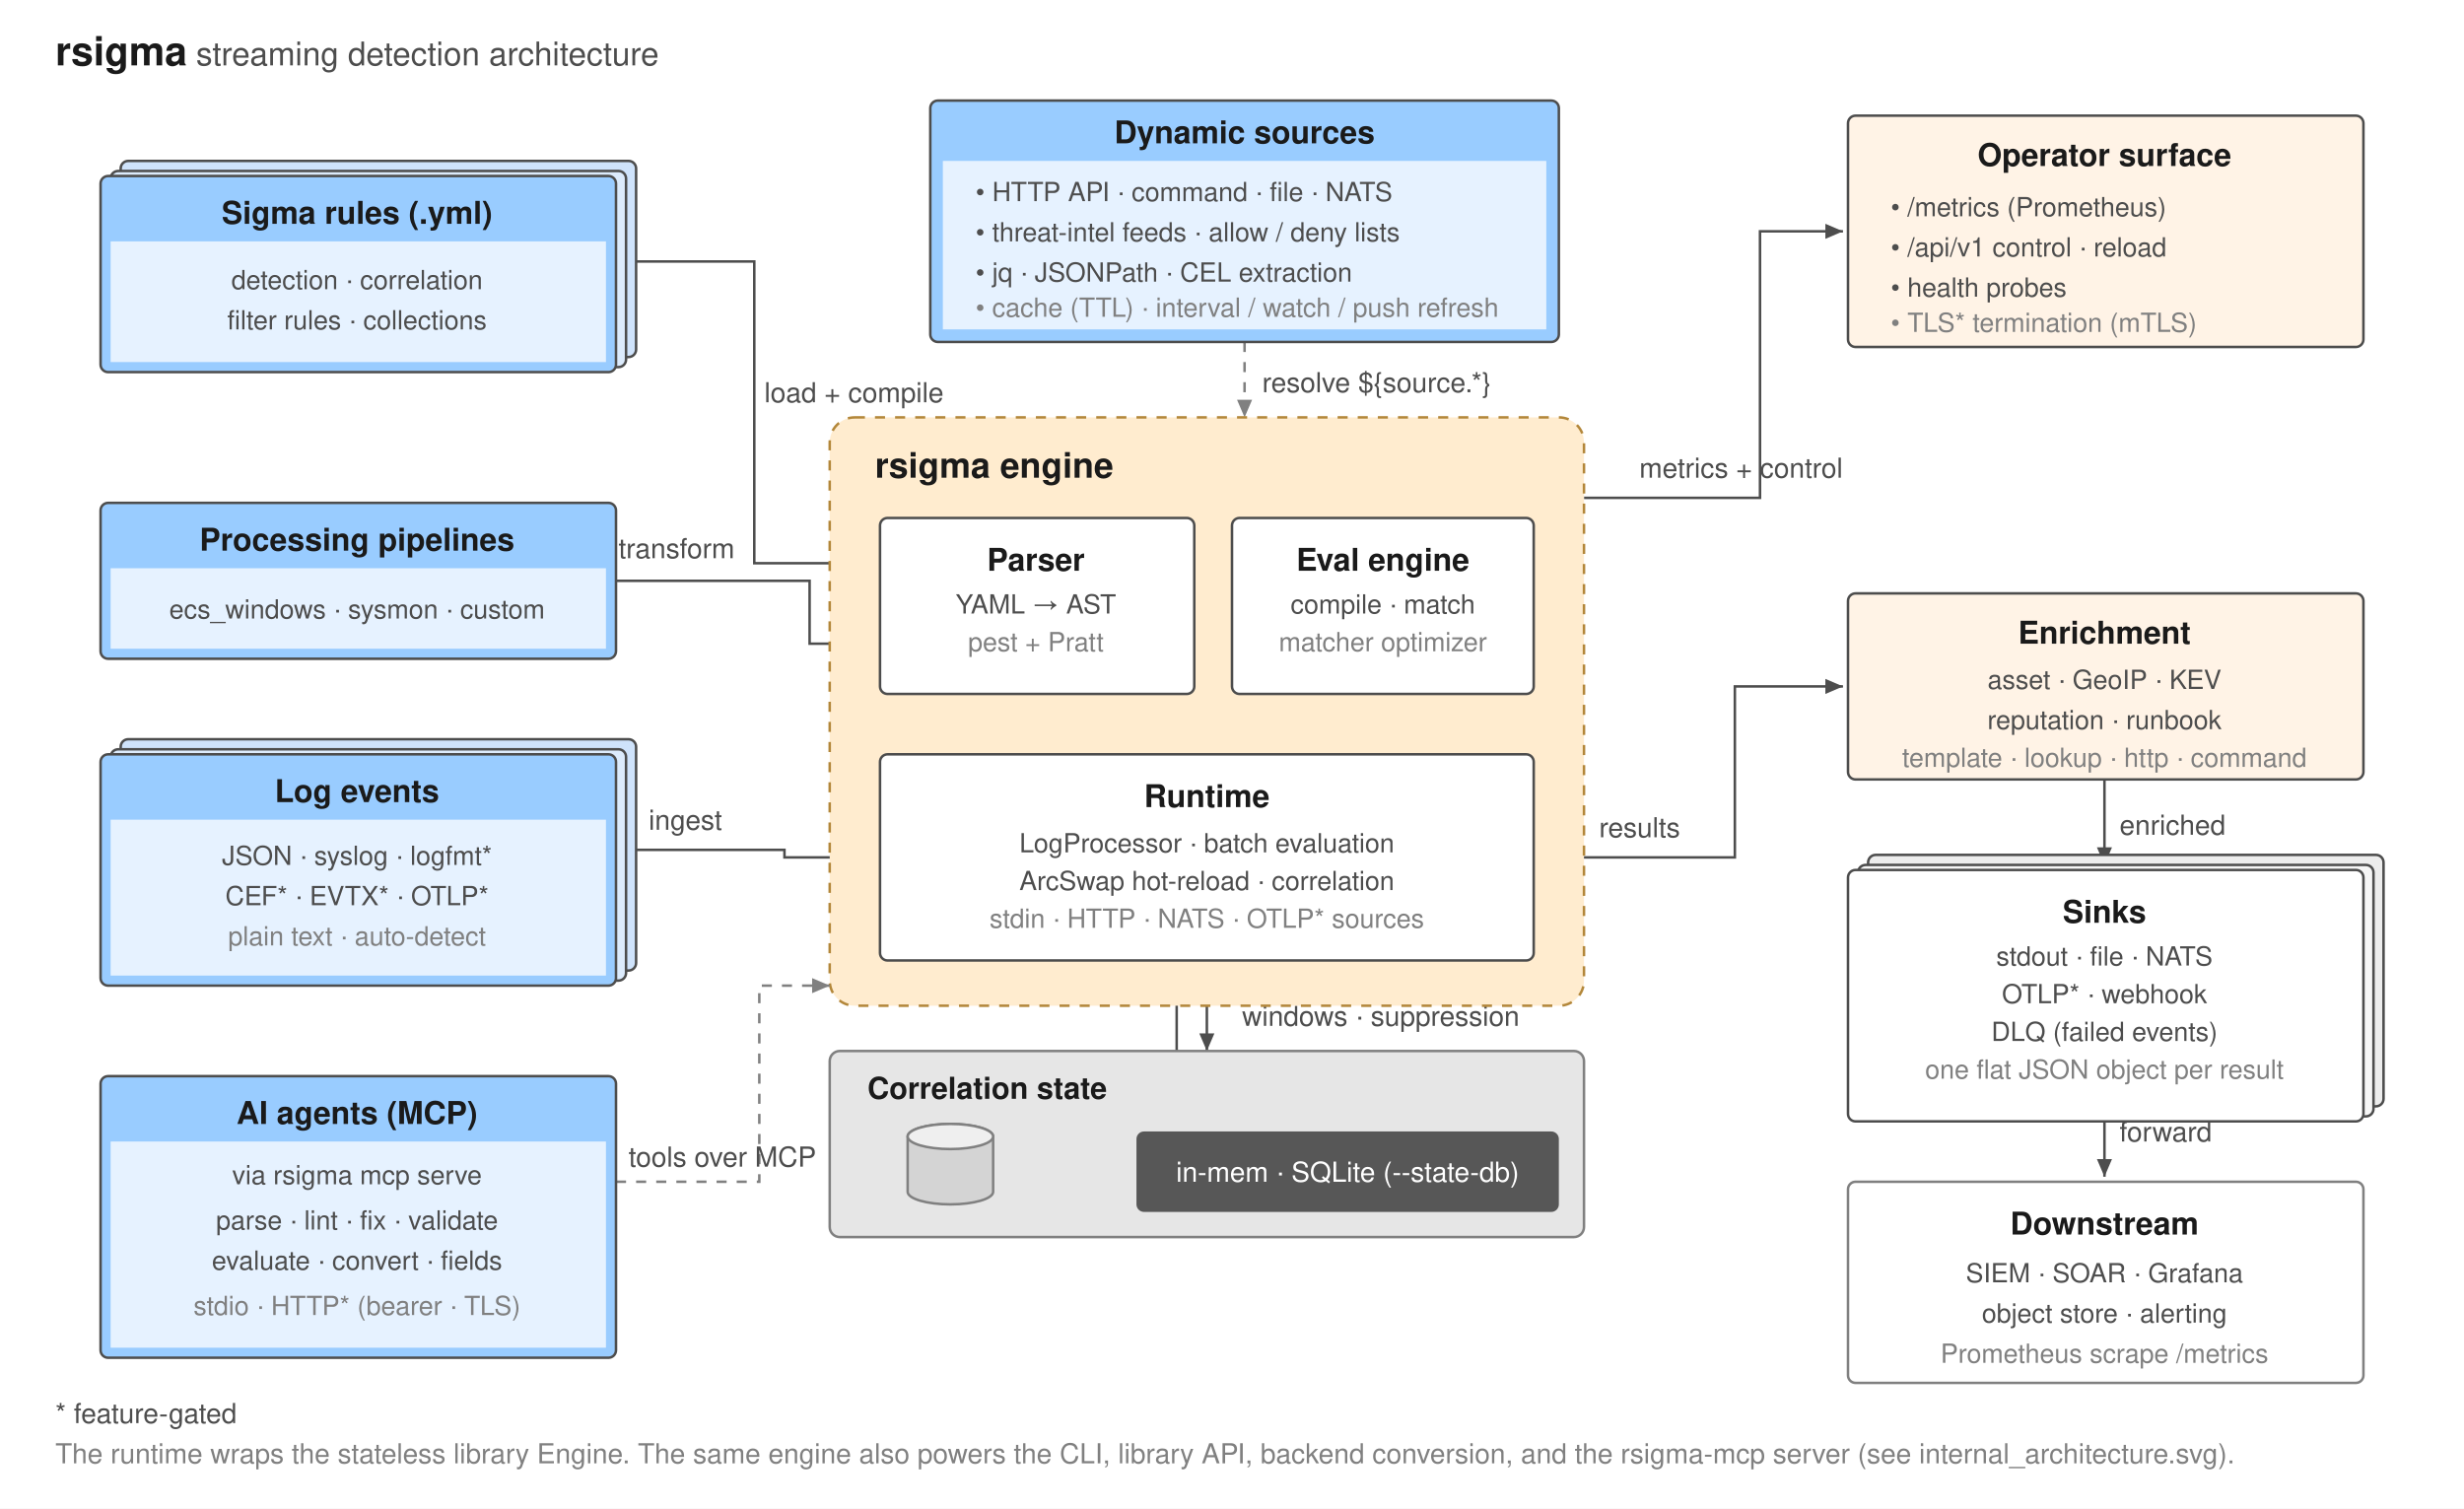
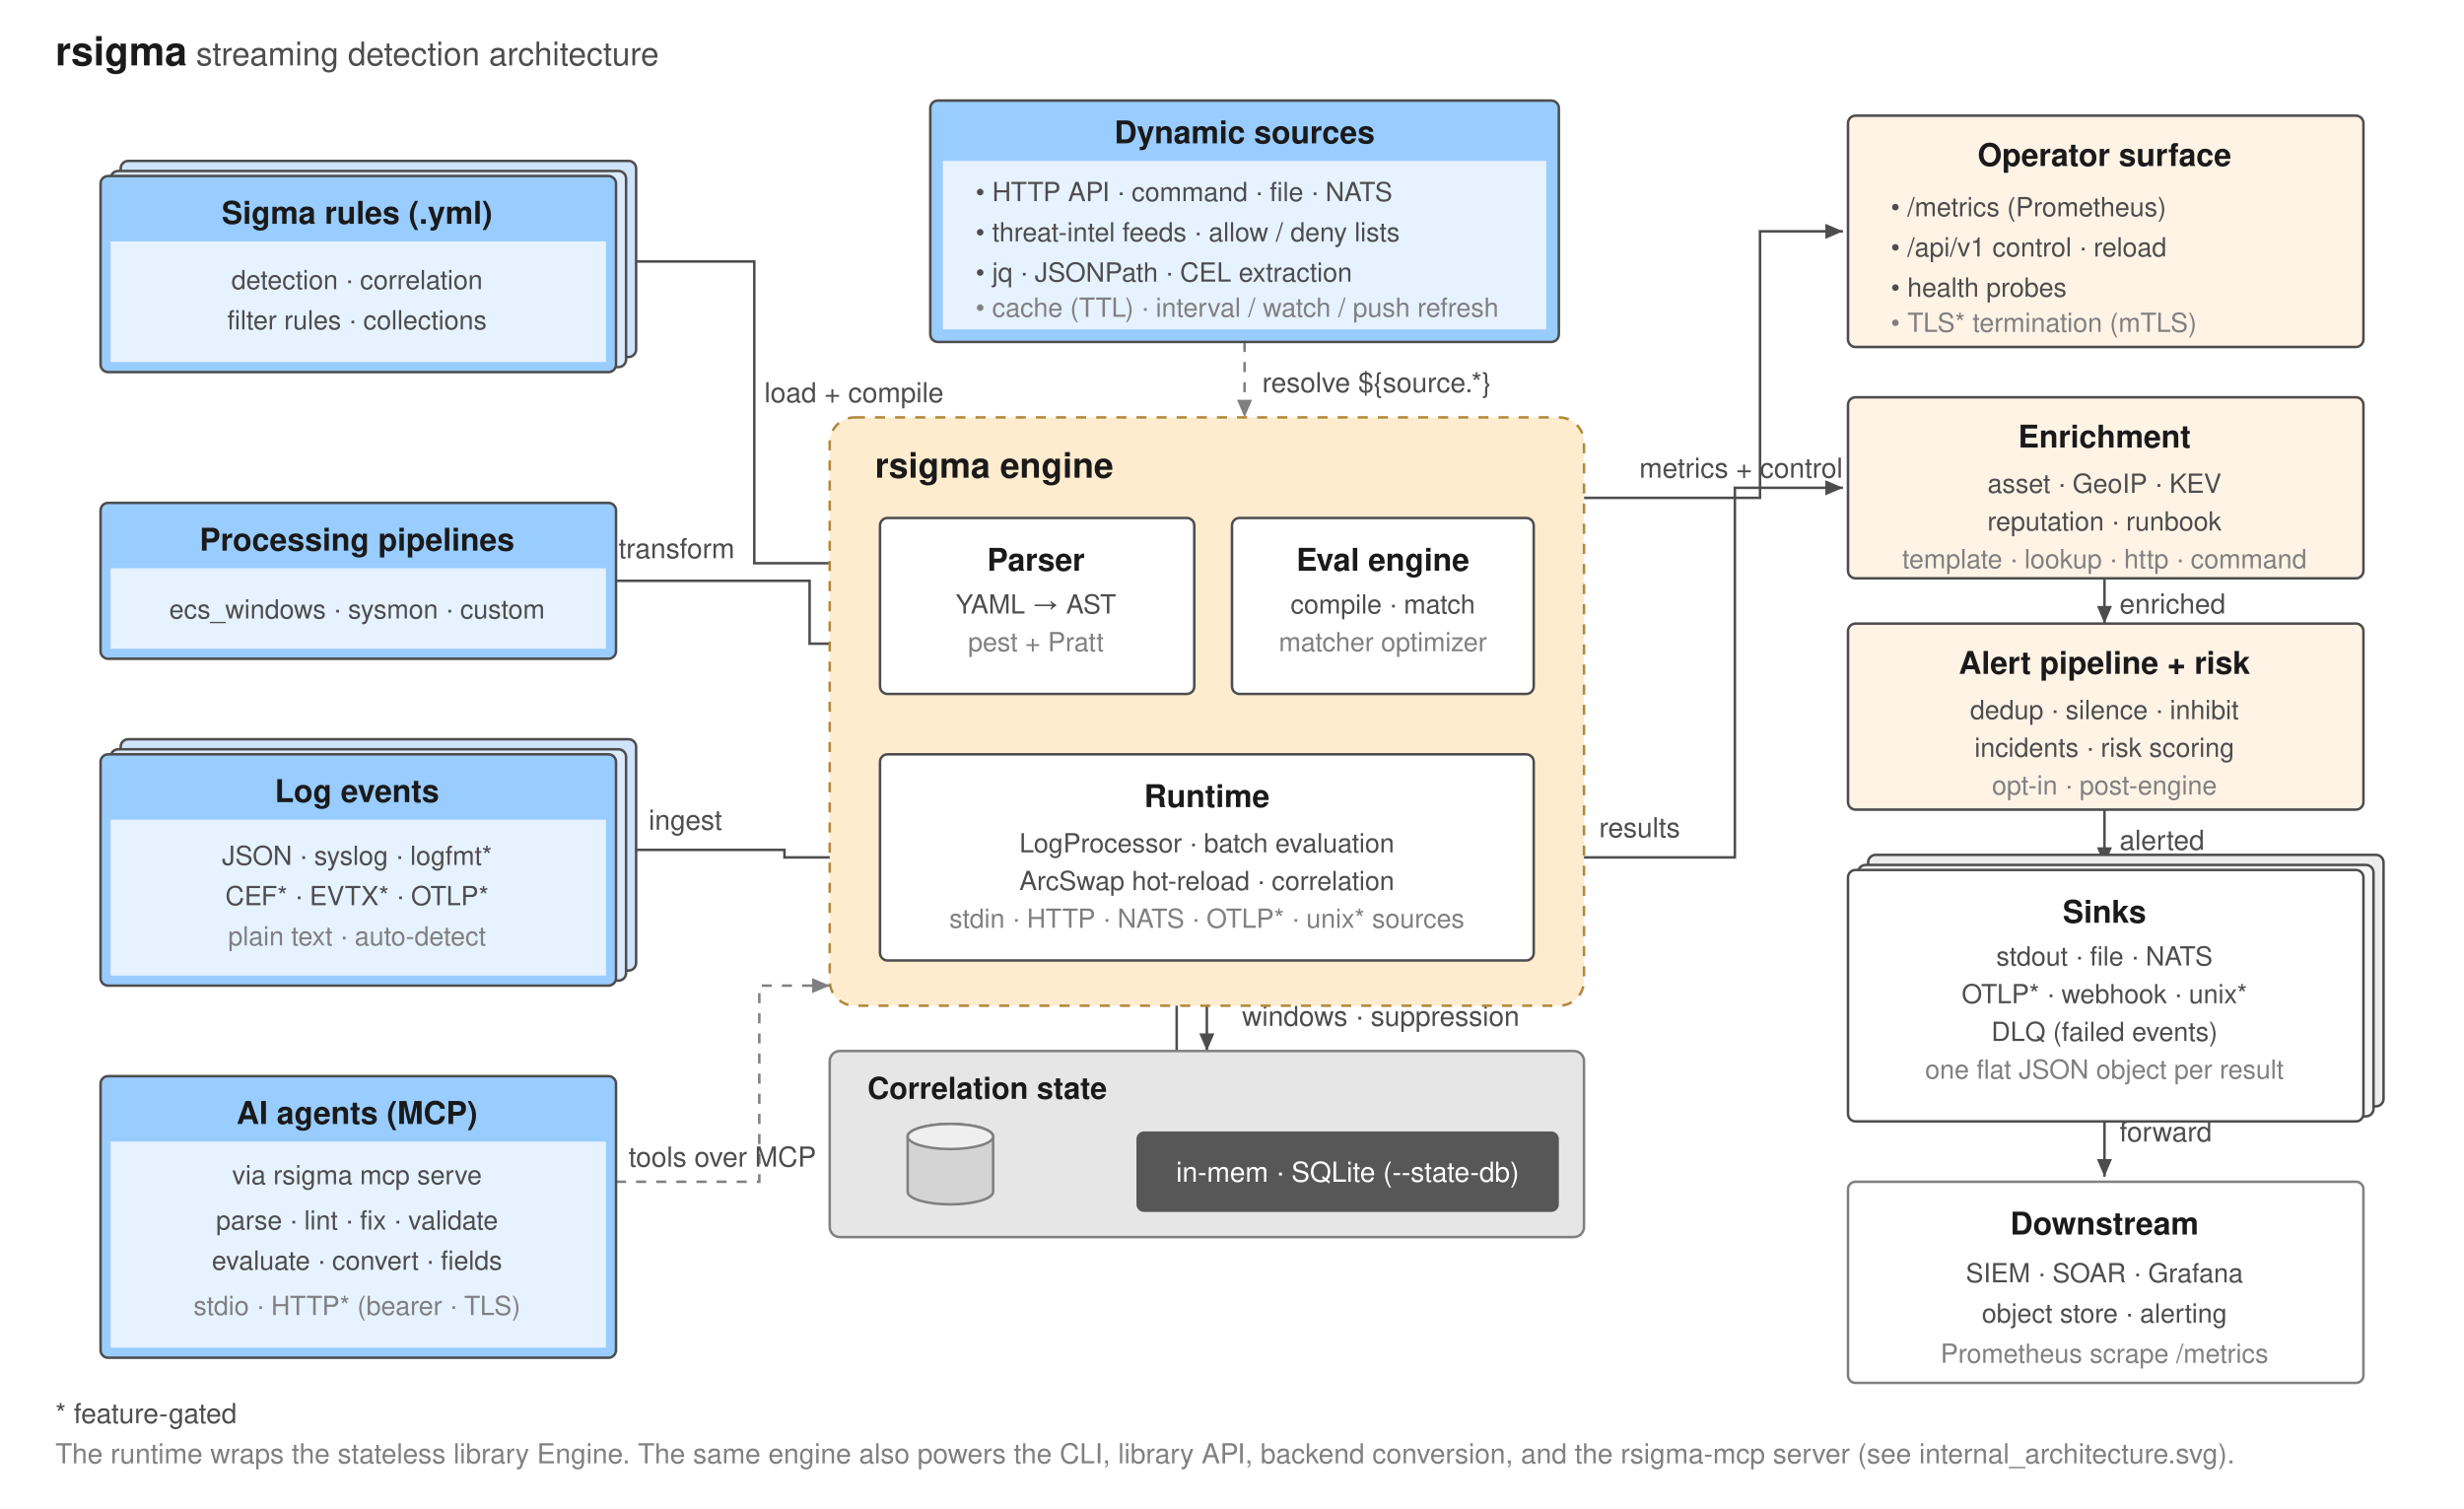
<svg xmlns="http://www.w3.org/2000/svg" width="980" height="600" viewBox="0 0 980 600" font-family="Helvetica, Arial, sans-serif">
  <defs>
    <marker id="arrow" markerWidth="9" markerHeight="9" refX="7" refY="3" orient="auto" markerUnits="userSpaceOnUse">
      <path d="M0,0 L7,3 L0,6 Z" fill="#4d4d4d" />
    </marker>
    <marker id="arrowg" markerWidth="9" markerHeight="9" refX="7" refY="3" orient="auto" markerUnits="userSpaceOnUse">
      <path d="M0,0 L7,3 L0,6 Z" fill="#808080" />
    </marker>
  </defs>
  <rect x="0" y="0" width="980" height="600" fill="#ffffff" />
  <text x="22" y="26" font-size="16" font-weight="bold" fill="#1a1a1a">rsigma</text>
  <text x="78" y="26" font-size="13" fill="#4d4d4d">streaming detection architecture</text>
  <path d="M253,104 L300,104 L300,224 L348,224" fill="none" stroke="#4d4d4d" marker-end="url(#arrow)" />
  <text x="304" y="160" font-size="11" fill="#4d4d4d">load + compile</text>
  <path d="M245,231 L322,231 L322,256 L348,256" fill="none" stroke="#4d4d4d" marker-end="url(#arrow)" />
  <text x="246" y="222" font-size="11" fill="#4d4d4d">transform</text>
  <path d="M253,338 L312,338 L312,341 L348,341" fill="none" stroke="#4d4d4d" marker-end="url(#arrow)" />
  <text x="258" y="330" font-size="11" fill="#4d4d4d">ingest</text>
  <path d="M495,136 L495,166" fill="none" stroke="#808080" stroke-dasharray="4 4" marker-end="url(#arrowg)" />
  <text x="502" y="156" font-size="11" fill="#4d4d4d">resolve ${source.*}</text>
  <path d="M475,241 L488,241" fill="none" stroke="#4d4d4d" marker-end="url(#arrow)" />
  <path d="M412,276 L412,298" fill="none" stroke="#4d4d4d" marker-end="url(#arrow)" />
  <path d="M550,276 L550,298" fill="none" stroke="#4d4d4d" marker-end="url(#arrow)" />
  <path d="M480,384 L480,418" fill="none" stroke="#4d4d4d" marker-end="url(#arrow)" />
  <path d="M468,418 L468,386" fill="none" stroke="#4d4d4d" marker-end="url(#arrow)" />
  <text x="494" y="408" font-size="11" fill="#4d4d4d">windows · suppression</text>
  <path d="M630,198 L700,198 L700,92 L733,92" fill="none" stroke="#4d4d4d" marker-end="url(#arrow)" />
  <text x="652" y="190" font-size="11" fill="#4d4d4d">metrics + control</text>
-   <path d="M610,341 L690,341 L690,273 L733,273" fill="none" stroke="#4d4d4d" marker-end="url(#arrow)" />
+   <path d="M610,341 L690,341 L690,194 L733,194" fill="none" stroke="#4d4d4d" marker-end="url(#arrow)" />
  <text x="636" y="333" font-size="11" fill="#4d4d4d">results</text>
-   <path d="M837,310 L837,344" fill="none" stroke="#4d4d4d" marker-end="url(#arrow)" />
-   <text x="843" y="332" font-size="11" fill="#4d4d4d">enriched</text>
+   <path d="M837,230 L837,248" fill="none" stroke="#4d4d4d" marker-end="url(#arrow)" />
+   <text x="843" y="244" font-size="11" fill="#4d4d4d">enriched</text>
+   <path d="M837,322 L837,344" fill="none" stroke="#4d4d4d" marker-end="url(#arrow)" />
+   <text x="843" y="338" font-size="11" fill="#4d4d4d">alerted</text>
  <path d="M837,430 L837,468" fill="none" stroke="#4d4d4d" marker-end="url(#arrow)" />
  <text x="843" y="454" font-size="11" fill="#4d4d4d">forward</text>
  <rect x="330" y="166" width="300" height="234" rx="10" fill="#ffeccf" stroke="#b3873a" stroke-dasharray="4 4" />
  <text x="348" y="190" font-size="14" font-weight="bold" fill="#1a1a1a">rsigma engine</text>
  <rect x="350" y="206" width="125" height="70" rx="3" fill="#ffffff" stroke="#4d4d4d" />
  <text x="412" y="227" font-size="12.5" font-weight="bold" text-anchor="middle" fill="#1a1a1a">Parser</text>
  <text x="412" y="244" font-size="10.5" text-anchor="middle" fill="#4d4d4d">YAML → AST</text>
  <text x="412" y="259" font-size="10.5" text-anchor="middle" fill="#808080">pest + Pratt</text>
  <rect x="490" y="206" width="120" height="70" rx="3" fill="#ffffff" stroke="#4d4d4d" />
  <text x="550" y="227" font-size="12.5" font-weight="bold" text-anchor="middle" fill="#1a1a1a">Eval engine</text>
  <text x="550" y="244" font-size="10.5" text-anchor="middle" fill="#4d4d4d">compile · match</text>
  <text x="550" y="259" font-size="10.5" text-anchor="middle" fill="#808080">matcher optimizer</text>
  <rect x="350" y="300" width="260" height="82" rx="3" fill="#ffffff" stroke="#4d4d4d" />
  <text x="480" y="321" font-size="12.5" font-weight="bold" text-anchor="middle" fill="#1a1a1a">Runtime</text>
  <text x="480" y="339" font-size="10.5" text-anchor="middle" fill="#4d4d4d">LogProcessor · batch evaluation</text>
  <text x="480" y="354" font-size="10.5" text-anchor="middle" fill="#4d4d4d">ArcSwap hot-reload · correlation</text>
-   <text x="480" y="369" font-size="10.5" text-anchor="middle" fill="#808080">stdin · HTTP · NATS · OTLP* sources</text>
+   <text x="480" y="369" font-size="10.5" text-anchor="middle" fill="#808080">stdin · HTTP · NATS · OTLP* · unix* sources</text>
  <rect x="330" y="418" width="300" height="74" rx="4" fill="#e6e6e6" stroke="#808080" />
  <text x="345" y="437" font-size="12" font-weight="bold" fill="#1a1a1a">Correlation state</text>
  <path d="M361,452 a17,5 0 0 1 34,0 l0,22 a17,5 0 0 1 -34,0 Z" fill="#d4d4d4" stroke="#808080" />
  <ellipse cx="378" cy="452" rx="17" ry="5" fill="#efefef" stroke="#808080" />
  <rect x="452" y="450" width="168" height="32" rx="3" fill="#575757" />
  <text x="536" y="470" font-size="11" text-anchor="middle" fill="#ffffff">in-mem · SQLite (--state-db)</text>
  <rect x="370" y="40" width="250" height="96" rx="3" fill="#99ccff" stroke="#4d4d4d" />
  <text x="495" y="57" font-size="12.5" font-weight="bold" text-anchor="middle" fill="#1a1a1a">Dynamic sources</text>
  <rect x="375" y="64" width="240" height="67" fill="#e6f2ff" stroke="none" />
  <text x="388" y="80" font-size="10.5" fill="#4d4d4d">• HTTP API · command · file · NATS</text>
  <text x="388" y="96" font-size="10.5" fill="#4d4d4d">• threat-intel feeds · allow / deny lists</text>
  <text x="388" y="112" font-size="10.5" fill="#4d4d4d">• jq · JSONPath · CEL extraction</text>
  <text x="388" y="126" font-size="10.5" fill="#808080">• cache (TTL) · interval / watch / push refresh</text>
  <rect x="48" y="64" width="205" height="78" rx="3" fill="#cfe3fb" stroke="#4d4d4d" />
  <rect x="44" y="68" width="205" height="78" rx="3" fill="#dcebfc" stroke="#4d4d4d" />
  <rect x="40" y="70" width="205" height="78" rx="3" fill="#99ccff" stroke="#4d4d4d" />
  <text x="142" y="89" font-size="12.5" font-weight="bold" text-anchor="middle" fill="#1a1a1a">Sigma rules (.yml)</text>
  <rect x="44" y="96" width="197" height="48" fill="#e6f2ff" stroke="none" />
  <text x="142" y="115" font-size="10.5" text-anchor="middle" fill="#4d4d4d">detection · correlation</text>
  <text x="142" y="131" font-size="10.5" text-anchor="middle" fill="#4d4d4d">filter rules · collections</text>
  <rect x="40" y="200" width="205" height="62" rx="3" fill="#99ccff" stroke="#4d4d4d" />
  <text x="142" y="219" font-size="12.5" font-weight="bold" text-anchor="middle" fill="#1a1a1a">Processing pipelines</text>
  <rect x="44" y="226" width="197" height="32" fill="#e6f2ff" stroke="none" />
  <text x="142" y="246" font-size="10.5" text-anchor="middle" fill="#4d4d4d">ecs_windows · sysmon · custom</text>
  <rect x="48" y="294" width="205" height="92" rx="3" fill="#cfe3fb" stroke="#4d4d4d" />
  <rect x="44" y="298" width="205" height="92" rx="3" fill="#dcebfc" stroke="#4d4d4d" />
  <rect x="40" y="300" width="205" height="92" rx="3" fill="#99ccff" stroke="#4d4d4d" />
  <text x="142" y="319" font-size="12.5" font-weight="bold" text-anchor="middle" fill="#1a1a1a">Log events</text>
  <rect x="44" y="326" width="197" height="62" fill="#e6f2ff" stroke="none" />
  <text x="142" y="344" font-size="10.5" text-anchor="middle" fill="#4d4d4d">JSON · syslog · logfmt*</text>
  <text x="142" y="360" font-size="10.5" text-anchor="middle" fill="#4d4d4d">CEF* · EVTX* · OTLP*</text>
  <text x="142" y="376" font-size="10.5" text-anchor="middle" fill="#808080">plain text · auto-detect</text>
  <rect x="735" y="46" width="205" height="92" rx="3" fill="#fff3e6" stroke="#4d4d4d" />
  <text x="837" y="66" font-size="12.5" font-weight="bold" text-anchor="middle" fill="#1a1a1a">Operator surface</text>
  <text x="752" y="86" font-size="10.5" fill="#4d4d4d">• /metrics (Prometheus)</text>
  <text x="752" y="102" font-size="10.5" fill="#4d4d4d">• /api/v1 control · reload</text>
  <text x="752" y="118" font-size="10.5" fill="#4d4d4d">• health probes</text>
  <text x="752" y="132" font-size="10.5" fill="#808080">• TLS* termination (mTLS)</text>
-   <rect x="735" y="236" width="205" height="74" rx="3" fill="#fff3e6" stroke="#4d4d4d" />
-   <text x="837" y="256" font-size="12.5" font-weight="bold" text-anchor="middle" fill="#1a1a1a">Enrichment</text>
-   <text x="837" y="274" font-size="10.5" text-anchor="middle" fill="#4d4d4d">asset · GeoIP · KEV</text>
-   <text x="837" y="290" font-size="10.5" text-anchor="middle" fill="#4d4d4d">reputation · runbook</text>
-   <text x="837" y="305" font-size="10.5" text-anchor="middle" fill="#808080">template · lookup · http · command</text>
+   <rect x="735" y="158" width="205" height="72" rx="3" fill="#fff3e6" stroke="#4d4d4d" />
+   <text x="837" y="178" font-size="12.5" font-weight="bold" text-anchor="middle" fill="#1a1a1a">Enrichment</text>
+   <text x="837" y="196" font-size="10.5" text-anchor="middle" fill="#4d4d4d">asset · GeoIP · KEV</text>
+   <text x="837" y="211" font-size="10.5" text-anchor="middle" fill="#4d4d4d">reputation · runbook</text>
+   <text x="837" y="226" font-size="10.5" text-anchor="middle" fill="#808080">template · lookup · http · command</text>
+   <rect x="735" y="248" width="205" height="74" rx="3" fill="#fff3e6" stroke="#4d4d4d" />
+   <text x="837" y="268" font-size="12.5" font-weight="bold" text-anchor="middle" fill="#1a1a1a">Alert pipeline + risk</text>
+   <text x="837" y="286" font-size="10.5" text-anchor="middle" fill="#4d4d4d">dedup · silence · inhibit</text>
+   <text x="837" y="301" font-size="10.5" text-anchor="middle" fill="#4d4d4d">incidents · risk scoring</text>
+   <text x="837" y="316" font-size="10.5" text-anchor="middle" fill="#808080">opt-in · post-engine</text>
  <rect x="743" y="340" width="205" height="100" rx="3" fill="#ededed" stroke="#4d4d4d" />
  <rect x="739" y="344" width="205" height="100" rx="3" fill="#f6f6f6" stroke="#4d4d4d" />
  <rect x="735" y="346" width="205" height="100" rx="3" fill="#ffffff" stroke="#4d4d4d" />
  <text x="837" y="367" font-size="12.5" font-weight="bold" text-anchor="middle" fill="#1a1a1a">Sinks</text>
  <text x="837" y="384" font-size="10.5" text-anchor="middle" fill="#4d4d4d">stdout · file · NATS</text>
-   <text x="837" y="399" font-size="10.5" text-anchor="middle" fill="#4d4d4d">OTLP* · webhook</text>
+   <text x="837" y="399" font-size="10.5" text-anchor="middle" fill="#4d4d4d">OTLP* · webhook · unix*</text>
  <text x="837" y="414" font-size="10.5" text-anchor="middle" fill="#4d4d4d">DLQ (failed events)</text>
  <text x="837" y="429" font-size="10.5" text-anchor="middle" fill="#808080">one flat JSON object per result</text>
  <rect x="735" y="470" width="205" height="80" rx="3" fill="#ffffff" stroke="#808080" />
  <text x="837" y="491" font-size="12.5" font-weight="bold" text-anchor="middle" fill="#1a1a1a">Downstream</text>
  <text x="837" y="510" font-size="10.5" text-anchor="middle" fill="#4d4d4d">SIEM · SOAR · Grafana</text>
  <text x="837" y="526" font-size="10.5" text-anchor="middle" fill="#4d4d4d">object store · alerting</text>
  <text x="837" y="542" font-size="10.5" text-anchor="middle" fill="#808080">Prometheus scrape /metrics</text>
  <path d="M245,470 L302,470 L302,392 L330,392" fill="none" stroke="#808080" stroke-dasharray="4 4" marker-end="url(#arrowg)" />
  <text x="250" y="464" font-size="11" fill="#4d4d4d">tools over MCP</text>
  <rect x="40" y="428" width="205" height="112" rx="3" fill="#99ccff" stroke="#4d4d4d" />
  <text x="142" y="447" font-size="12.5" font-weight="bold" text-anchor="middle" fill="#1a1a1a">AI agents (MCP)</text>
  <rect x="44" y="454" width="197" height="82" fill="#e6f2ff" stroke="none" />
  <text x="142" y="471" font-size="10.5" text-anchor="middle" fill="#4d4d4d">via rsigma mcp serve</text>
  <text x="142" y="489" font-size="10.5" text-anchor="middle" fill="#4d4d4d">parse · lint · fix · validate</text>
  <text x="142" y="505" font-size="10.5" text-anchor="middle" fill="#4d4d4d">evaluate · convert · fields</text>
  <text x="142" y="523" font-size="10.5" text-anchor="middle" fill="#808080">stdio · HTTP* (bearer · TLS)</text>
  <text x="22" y="566" font-size="11" fill="#4d4d4d">*  feature-gated</text>
  <text x="22" y="582" font-size="11" fill="#808080">The runtime wraps the stateless library Engine. The same engine also powers the CLI, library API, backend conversion, and the rsigma-mcp server (see internal_architecture.svg).</text>
</svg>
